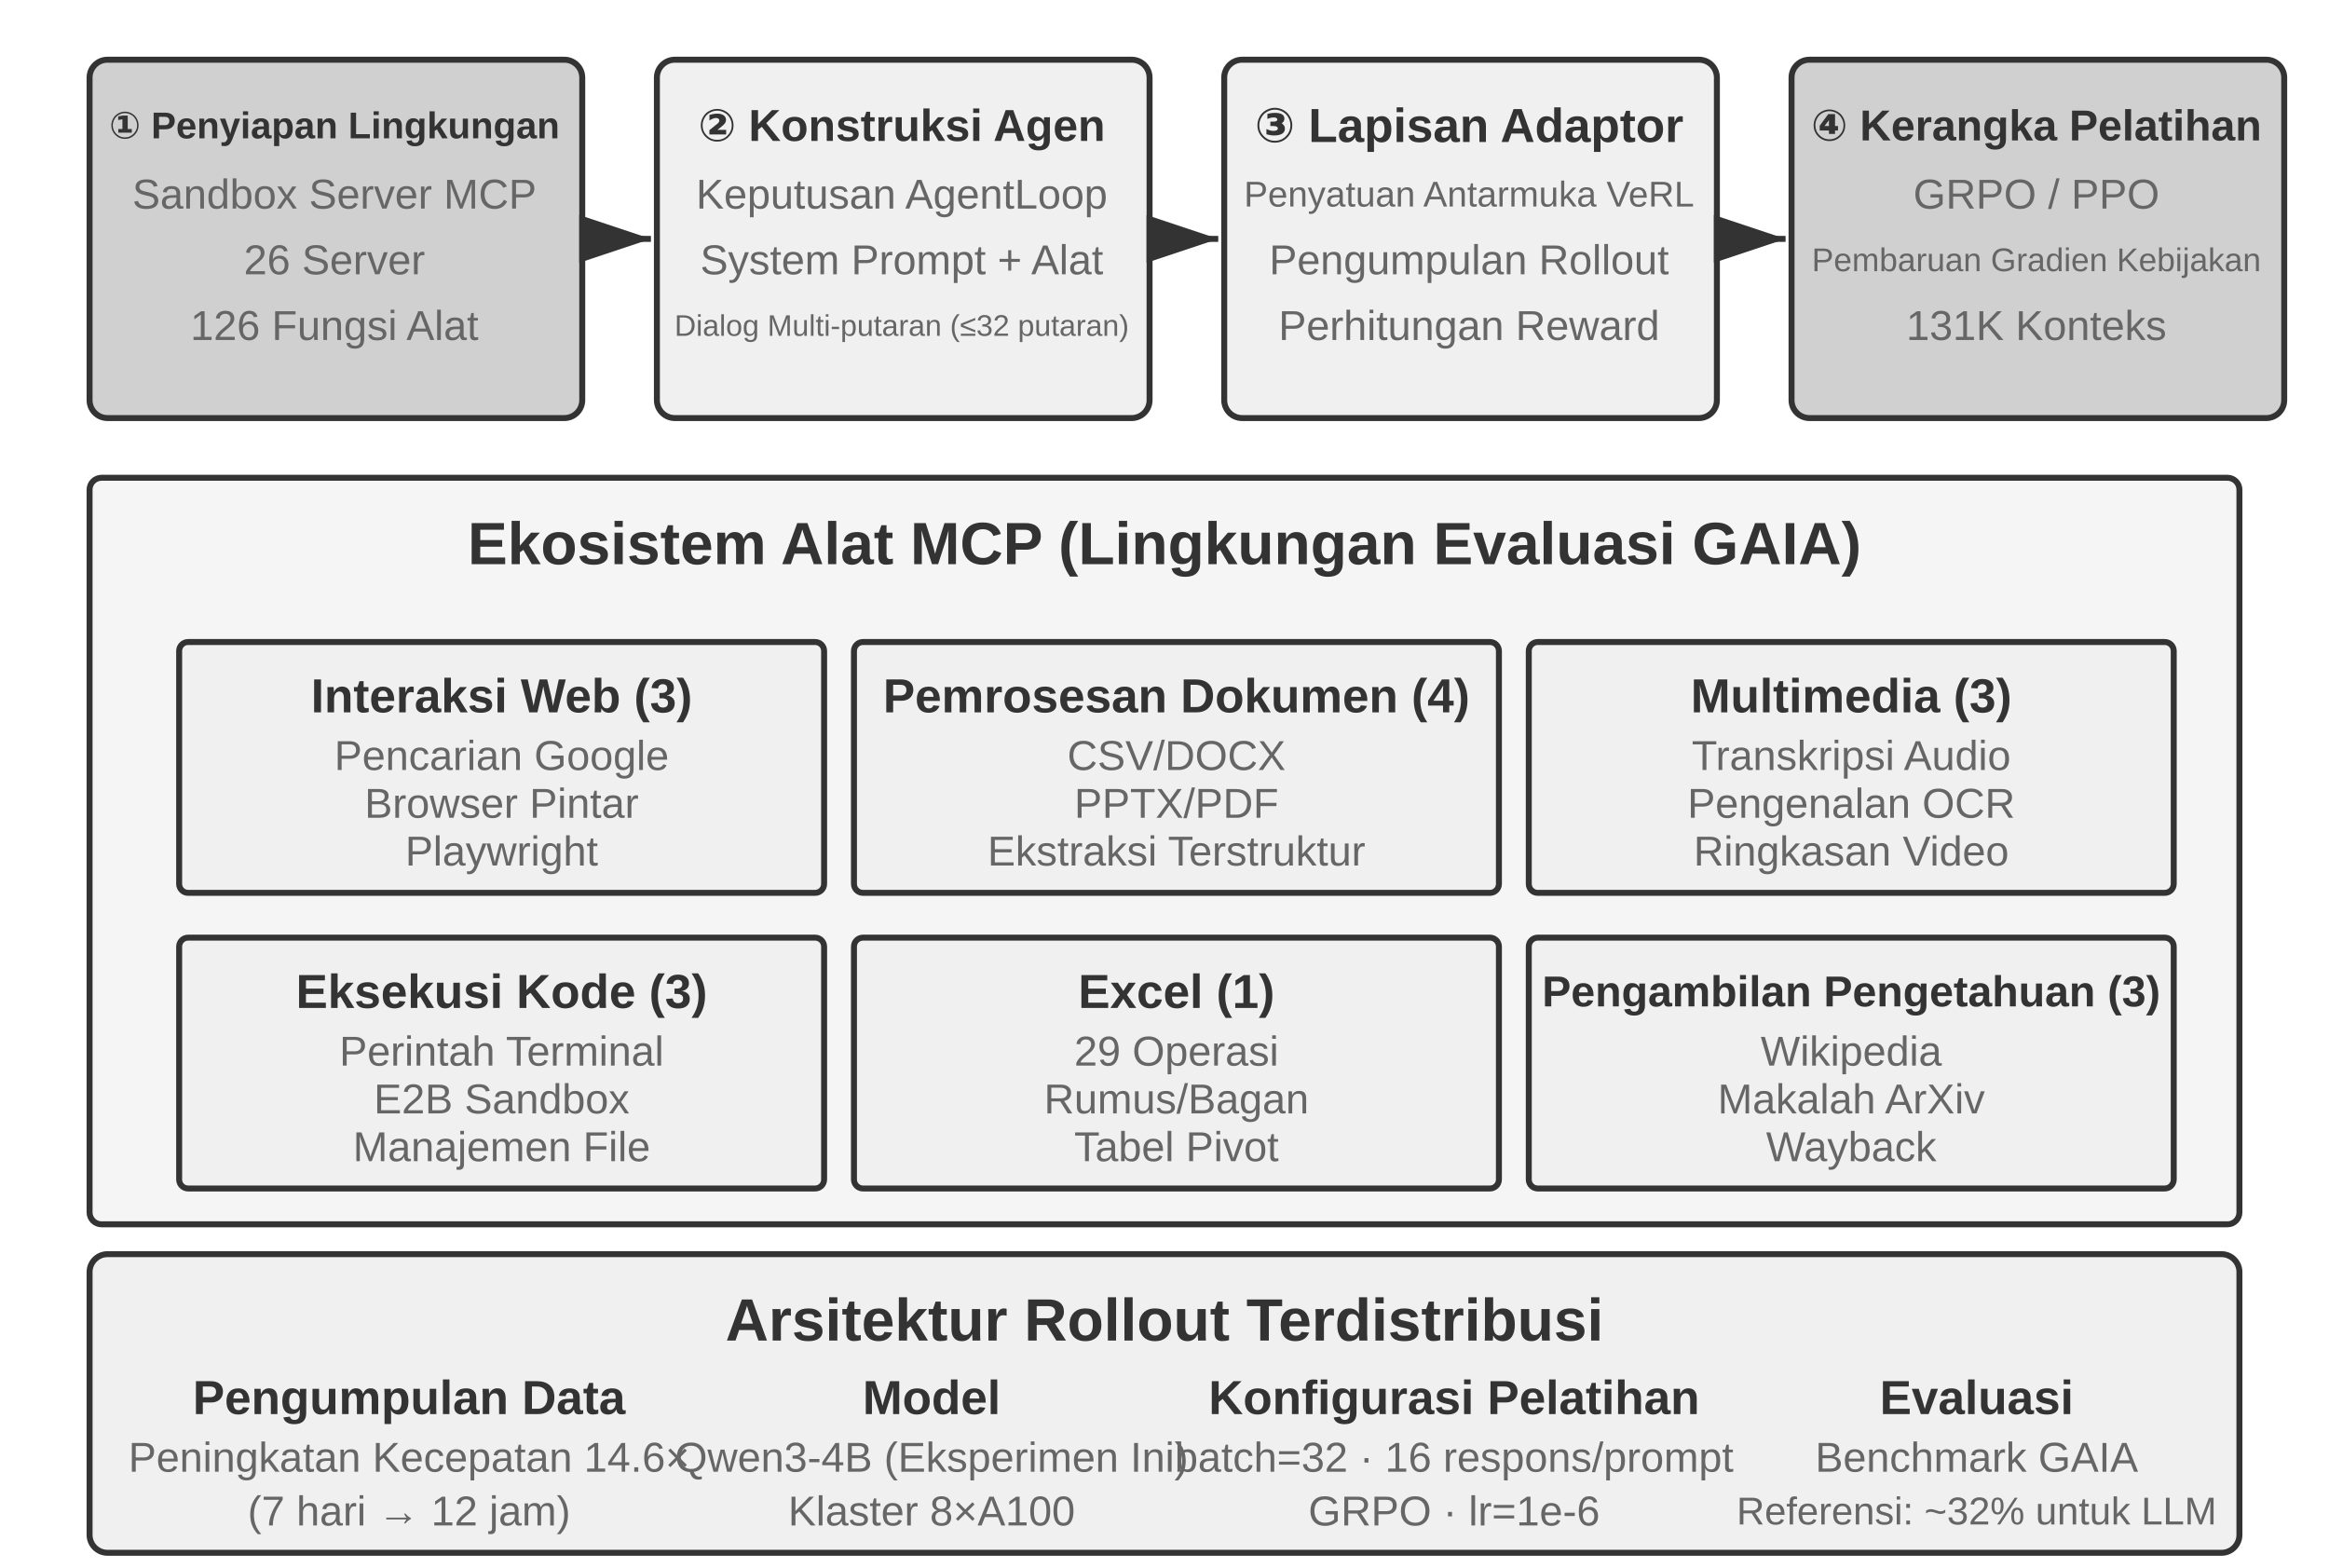
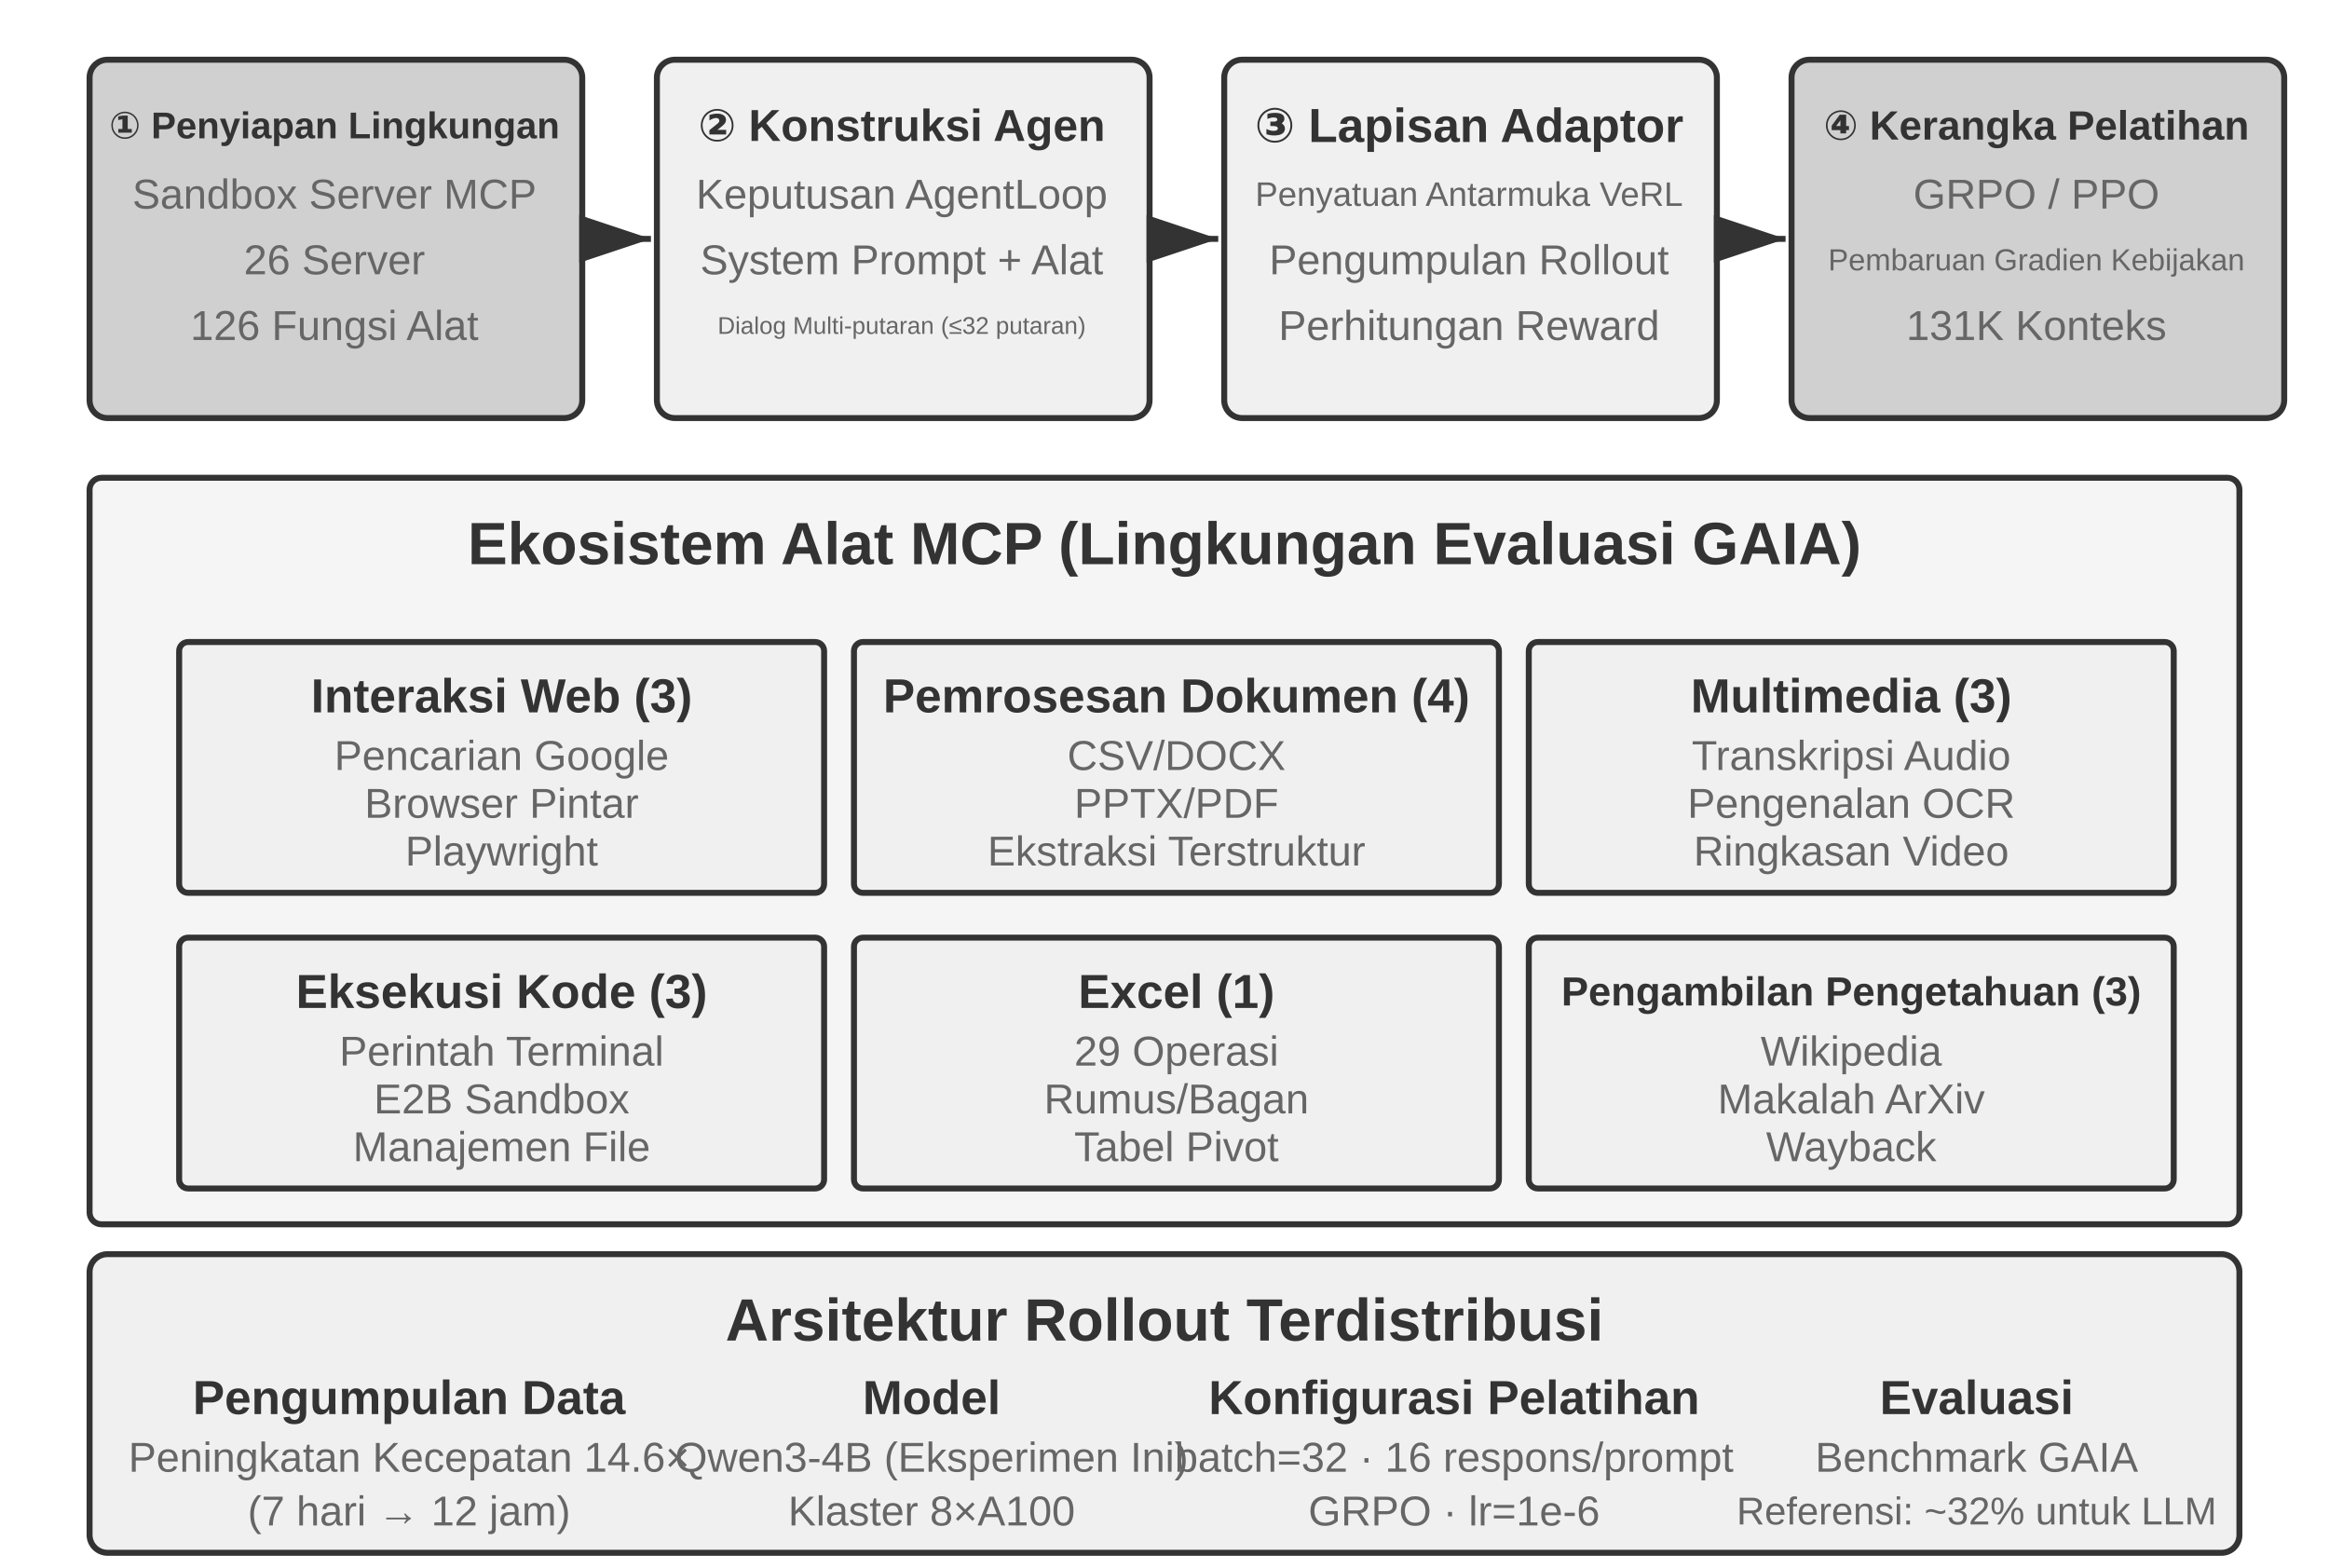
<svg xmlns="http://www.w3.org/2000/svg" viewBox="0 40 780 525" width="780" height="525" style="background:#ffffff">
  <defs>
    <marker id="ah" markerWidth="12" markerHeight="8" refX="12" refY="4" orient="auto">
      <polygon points="0 0, 12 4, 0 8" fill="#333333" />
    </marker>
    <marker id="ah-light" markerWidth="12" markerHeight="8" refX="12" refY="4" orient="auto">
      <polygon points="0 0, 12 4, 0 8" fill="#999999" />
    </marker>
  </defs>
  <rect x="30" y="60" width="165" height="120" rx="6" fill="#d0d0d0" stroke="#333333" stroke-width="2" />
  <text x="112" y="82" font-family="Arial, 'Helvetica Neue', Helvetica, 'PingFang SC', 'Microsoft YaHei', sans-serif" font-size="12.5" fill="#333333" text-anchor="middle" dominant-baseline="central" font-weight="bold">① Penyiapan Lingkungan</text>
  <text x="112" y="105" font-family="Arial, 'Helvetica Neue', Helvetica, 'PingFang SC', 'Microsoft YaHei', sans-serif" font-size="14" fill="#666666" text-anchor="middle" dominant-baseline="central" font-weight="normal">Sandbox Server MCP</text>
  <text x="112" y="127" font-family="Arial, 'Helvetica Neue', Helvetica, 'PingFang SC', 'Microsoft YaHei', sans-serif" font-size="14" fill="#666666" text-anchor="middle" dominant-baseline="central" font-weight="normal">26 Server</text>
  <text x="112" y="149" font-family="Arial, 'Helvetica Neue', Helvetica, 'PingFang SC', 'Microsoft YaHei', sans-serif" font-size="14" fill="#666666" text-anchor="middle" dominant-baseline="central" font-weight="normal">126 Fungsi Alat</text>
  <rect x="220" y="60" width="165" height="120" rx="6" fill="#f0f0f0" stroke="#333333" stroke-width="2" />
  <text x="302" y="82" font-family="Arial, 'Helvetica Neue', Helvetica, 'PingFang SC', 'Microsoft YaHei', sans-serif" font-size="15" fill="#333333" text-anchor="middle" dominant-baseline="central" font-weight="bold">② Konstruksi Agen</text>
  <text x="302" y="105" font-family="Arial, 'Helvetica Neue', Helvetica, 'PingFang SC', 'Microsoft YaHei', sans-serif" font-size="14" fill="#666666" text-anchor="middle" dominant-baseline="central" font-weight="normal">Keputusan AgentLoop</text>
  <text x="302" y="127" font-family="Arial, 'Helvetica Neue', Helvetica, 'PingFang SC', 'Microsoft YaHei', sans-serif" font-size="14" fill="#666666" text-anchor="middle" dominant-baseline="central" font-weight="normal">System Prompt + Alat</text>
-   <text x="302" y="149" font-family="Arial, 'Helvetica Neue', Helvetica, 'PingFang SC', 'Microsoft YaHei', sans-serif" font-size="10" fill="#666666" text-anchor="middle" dominant-baseline="central" font-weight="normal">Dialog Multi-putaran (≤32 putaran)</text>
+   <text x="302" y="149" font-family="Arial, 'Helvetica Neue', Helvetica, 'PingFang SC', 'Microsoft YaHei', sans-serif" font-size="8.1" fill="#666666" text-anchor="middle" dominant-baseline="central" font-weight="normal">Dialog Multi-putaran (≤32 putaran)</text>
  <rect x="410" y="60" width="165" height="120" rx="6" fill="#f0f0f0" stroke="#333333" stroke-width="2" />
  <text x="492" y="82" font-family="Arial, 'Helvetica Neue', Helvetica, 'PingFang SC', 'Microsoft YaHei', sans-serif" font-size="16" fill="#333333" text-anchor="middle" dominant-baseline="central" font-weight="bold">③ Lapisan Adaptor</text>
-   <text x="492" y="105" font-family="Arial, 'Helvetica Neue', Helvetica, 'PingFang SC', 'Microsoft YaHei', sans-serif" font-size="12" fill="#666666" text-anchor="middle" dominant-baseline="central" font-weight="normal">Penyatuan Antarmuka VeRL</text>
+   <text x="492" y="105" font-family="Arial, 'Helvetica Neue', Helvetica, 'PingFang SC', 'Microsoft YaHei', sans-serif" font-size="11.4" fill="#666666" text-anchor="middle" dominant-baseline="central" font-weight="normal">Penyatuan Antarmuka VeRL</text>
  <text x="492" y="127" font-family="Arial, 'Helvetica Neue', Helvetica, 'PingFang SC', 'Microsoft YaHei', sans-serif" font-size="14" fill="#666666" text-anchor="middle" dominant-baseline="central" font-weight="normal">Pengumpulan Rollout</text>
  <text x="492" y="149" font-family="Arial, 'Helvetica Neue', Helvetica, 'PingFang SC', 'Microsoft YaHei', sans-serif" font-size="14" fill="#666666" text-anchor="middle" dominant-baseline="central" font-weight="normal">Perhitungan Reward</text>
  <rect x="600" y="60" width="165" height="120" rx="6" fill="#d0d0d0" stroke="#333333" stroke-width="2" />
-   <text x="682" y="82" font-family="Arial, 'Helvetica Neue', Helvetica, 'PingFang SC', 'Microsoft YaHei', sans-serif" font-size="14.5" fill="#333333" text-anchor="middle" dominant-baseline="central" font-weight="bold">④ Kerangka Pelatihan</text>
+   <text x="682" y="82" font-family="Arial, 'Helvetica Neue', Helvetica, 'PingFang SC', 'Microsoft YaHei', sans-serif" font-size="13.7" fill="#333333" text-anchor="middle" dominant-baseline="central" font-weight="bold">④ Kerangka Pelatihan</text>
  <text x="682" y="105" font-family="Arial, 'Helvetica Neue', Helvetica, 'PingFang SC', 'Microsoft YaHei', sans-serif" font-size="14" fill="#666666" text-anchor="middle" dominant-baseline="central" font-weight="normal">GRPO / PPO</text>
-   <text x="682" y="127" font-family="Arial, 'Helvetica Neue', Helvetica, 'PingFang SC', 'Microsoft YaHei', sans-serif" font-size="11" fill="#666666" text-anchor="middle" dominant-baseline="central" font-weight="normal">Pembaruan Gradien Kebijakan</text>
+   <text x="682" y="127" font-family="Arial, 'Helvetica Neue', Helvetica, 'PingFang SC', 'Microsoft YaHei', sans-serif" font-size="10.2" fill="#666666" text-anchor="middle" dominant-baseline="central" font-weight="normal">Pembaruan Gradien Kebijakan</text>
  <text x="682" y="149" font-family="Arial, 'Helvetica Neue', Helvetica, 'PingFang SC', 'Microsoft YaHei', sans-serif" font-size="14" fill="#666666" text-anchor="middle" dominant-baseline="central" font-weight="normal">131K Konteks</text>
  <line x1="197" y1="120" x2="218" y2="120" stroke="#333333" stroke-width="2" marker-end="url(#ah)" />
  <line x1="387" y1="120" x2="408" y2="120" stroke="#333333" stroke-width="2" marker-end="url(#ah)" />
  <line x1="577" y1="120" x2="598" y2="120" stroke="#333333" stroke-width="2" marker-end="url(#ah)" />
  <rect x="30" y="200" width="720" height="250" rx="4" fill="#f5f5f5" stroke="#333333" stroke-width="2" />
  <text x="390" y="222" font-family="Arial, 'Helvetica Neue', Helvetica, 'PingFang SC', 'Microsoft YaHei', sans-serif" font-size="20" fill="#333333" text-anchor="middle" dominant-baseline="central" font-weight="bold">Ekosistem Alat MCP (Lingkungan Evaluasi GAIA)</text>
  <rect x="60" y="255" width="216" height="84" rx="3" fill="#f0f0f0" stroke="#333333" stroke-width="2" />
  <text x="168" y="273" font-family="Arial, 'Helvetica Neue', Helvetica, 'PingFang SC', 'Microsoft YaHei', sans-serif" font-size="16" fill="#333333" text-anchor="middle" dominant-baseline="central" font-weight="bold">Interaksi Web (3)</text>
  <text x="168" y="293" font-family="Arial, 'Helvetica Neue', Helvetica, 'PingFang SC', 'Microsoft YaHei', sans-serif" font-size="14" fill="#666666" text-anchor="middle" dominant-baseline="central" font-weight="normal">Pencarian Google</text>
  <text x="168" y="309" font-family="Arial, 'Helvetica Neue', Helvetica, 'PingFang SC', 'Microsoft YaHei', sans-serif" font-size="14" fill="#666666" text-anchor="middle" dominant-baseline="central" font-weight="normal">Browser Pintar</text>
  <text x="168" y="325" font-family="Arial, 'Helvetica Neue', Helvetica, 'PingFang SC', 'Microsoft YaHei', sans-serif" font-size="14" fill="#666666" text-anchor="middle" dominant-baseline="central" font-weight="normal">Playwright</text>
  <rect x="286" y="255" width="216" height="84" rx="3" fill="#f0f0f0" stroke="#333333" stroke-width="2" />
  <text x="394" y="273" font-family="Arial, 'Helvetica Neue', Helvetica, 'PingFang SC', 'Microsoft YaHei', sans-serif" font-size="16" fill="#333333" text-anchor="middle" dominant-baseline="central" font-weight="bold">Pemrosesan Dokumen (4)</text>
  <text x="394" y="293" font-family="Arial, 'Helvetica Neue', Helvetica, 'PingFang SC', 'Microsoft YaHei', sans-serif" font-size="14" fill="#666666" text-anchor="middle" dominant-baseline="central" font-weight="normal">CSV/DOCX</text>
  <text x="394" y="309" font-family="Arial, 'Helvetica Neue', Helvetica, 'PingFang SC', 'Microsoft YaHei', sans-serif" font-size="14" fill="#666666" text-anchor="middle" dominant-baseline="central" font-weight="normal">PPTX/PDF</text>
  <text x="394" y="325" font-family="Arial, 'Helvetica Neue', Helvetica, 'PingFang SC', 'Microsoft YaHei', sans-serif" font-size="14" fill="#666666" text-anchor="middle" dominant-baseline="central" font-weight="normal">Ekstraksi Terstruktur</text>
  <rect x="512" y="255" width="216" height="84" rx="3" fill="#f0f0f0" stroke="#333333" stroke-width="2" />
  <text x="620" y="273" font-family="Arial, 'Helvetica Neue', Helvetica, 'PingFang SC', 'Microsoft YaHei', sans-serif" font-size="16" fill="#333333" text-anchor="middle" dominant-baseline="central" font-weight="bold">Multimedia (3)</text>
  <text x="620" y="293" font-family="Arial, 'Helvetica Neue', Helvetica, 'PingFang SC', 'Microsoft YaHei', sans-serif" font-size="14" fill="#666666" text-anchor="middle" dominant-baseline="central" font-weight="normal">Transkripsi Audio</text>
  <text x="620" y="309" font-family="Arial, 'Helvetica Neue', Helvetica, 'PingFang SC', 'Microsoft YaHei', sans-serif" font-size="14" fill="#666666" text-anchor="middle" dominant-baseline="central" font-weight="normal">Pengenalan OCR</text>
  <text x="620" y="325" font-family="Arial, 'Helvetica Neue', Helvetica, 'PingFang SC', 'Microsoft YaHei', sans-serif" font-size="14" fill="#666666" text-anchor="middle" dominant-baseline="central" font-weight="normal">Ringkasan Video</text>
  <rect x="60" y="354" width="216" height="84" rx="3" fill="#f0f0f0" stroke="#333333" stroke-width="2" />
  <text x="168" y="372" font-family="Arial, 'Helvetica Neue', Helvetica, 'PingFang SC', 'Microsoft YaHei', sans-serif" font-size="16" fill="#333333" text-anchor="middle" dominant-baseline="central" font-weight="bold">Eksekusi Kode (3)</text>
  <text x="168" y="392" font-family="Arial, 'Helvetica Neue', Helvetica, 'PingFang SC', 'Microsoft YaHei', sans-serif" font-size="14" fill="#666666" text-anchor="middle" dominant-baseline="central" font-weight="normal">Perintah Terminal</text>
  <text x="168" y="408" font-family="Arial, 'Helvetica Neue', Helvetica, 'PingFang SC', 'Microsoft YaHei', sans-serif" font-size="14" fill="#666666" text-anchor="middle" dominant-baseline="central" font-weight="normal">E2B Sandbox</text>
  <text x="168" y="424" font-family="Arial, 'Helvetica Neue', Helvetica, 'PingFang SC', 'Microsoft YaHei', sans-serif" font-size="14" fill="#666666" text-anchor="middle" dominant-baseline="central" font-weight="normal">Manajemen File</text>
  <rect x="286" y="354" width="216" height="84" rx="3" fill="#f0f0f0" stroke="#333333" stroke-width="2" />
  <text x="394" y="372" font-family="Arial, 'Helvetica Neue', Helvetica, 'PingFang SC', 'Microsoft YaHei', sans-serif" font-size="16" fill="#333333" text-anchor="middle" dominant-baseline="central" font-weight="bold">Excel (1)</text>
  <text x="394" y="392" font-family="Arial, 'Helvetica Neue', Helvetica, 'PingFang SC', 'Microsoft YaHei', sans-serif" font-size="14" fill="#666666" text-anchor="middle" dominant-baseline="central" font-weight="normal">29 Operasi</text>
  <text x="394" y="408" font-family="Arial, 'Helvetica Neue', Helvetica, 'PingFang SC', 'Microsoft YaHei', sans-serif" font-size="14" fill="#666666" text-anchor="middle" dominant-baseline="central" font-weight="normal">Rumus/Bagan</text>
  <text x="394" y="424" font-family="Arial, 'Helvetica Neue', Helvetica, 'PingFang SC', 'Microsoft YaHei', sans-serif" font-size="14" fill="#666666" text-anchor="middle" dominant-baseline="central" font-weight="normal">Tabel Pivot</text>
  <rect x="512" y="354" width="216" height="84" rx="3" fill="#f0f0f0" stroke="#333333" stroke-width="2" />
-   <text x="620" y="372" font-family="Arial, 'Helvetica Neue', Helvetica, 'PingFang SC', 'Microsoft YaHei', sans-serif" font-size="14.5" fill="#333333" text-anchor="middle" dominant-baseline="central" font-weight="bold">Pengambilan Pengetahuan (3)</text>
+   <text x="620" y="372" font-family="Arial, 'Helvetica Neue', Helvetica, 'PingFang SC', 'Microsoft YaHei', sans-serif" font-size="13.6" fill="#333333" text-anchor="middle" dominant-baseline="central" font-weight="bold">Pengambilan Pengetahuan (3)</text>
  <text x="620" y="392" font-family="Arial, 'Helvetica Neue', Helvetica, 'PingFang SC', 'Microsoft YaHei', sans-serif" font-size="14" fill="#666666" text-anchor="middle" dominant-baseline="central" font-weight="normal">Wikipedia</text>
  <text x="620" y="408" font-family="Arial, 'Helvetica Neue', Helvetica, 'PingFang SC', 'Microsoft YaHei', sans-serif" font-size="14" fill="#666666" text-anchor="middle" dominant-baseline="central" font-weight="normal">Makalah ArXiv</text>
  <text x="620" y="424" font-family="Arial, 'Helvetica Neue', Helvetica, 'PingFang SC', 'Microsoft YaHei', sans-serif" font-size="14" fill="#666666" text-anchor="middle" dominant-baseline="central" font-weight="normal">Wayback</text>
  <rect x="30" y="460" width="720" height="100" rx="6" fill="#f0f0f0" stroke="#333333" stroke-width="2" />
  <text x="390" y="482" font-family="Arial, 'Helvetica Neue', Helvetica, 'PingFang SC', 'Microsoft YaHei', sans-serif" font-size="20" fill="#333333" text-anchor="middle" dominant-baseline="central" font-weight="bold">Arsitektur Rollout Terdistribusi</text>
  <text x="137" y="508" font-family="Arial, 'Helvetica Neue', Helvetica, 'PingFang SC', 'Microsoft YaHei', sans-serif" font-size="16" fill="#333333" text-anchor="middle" dominant-baseline="central" font-weight="bold">Pengumpulan Data</text>
  <text x="137" y="528" font-family="Arial, 'Helvetica Neue', Helvetica, 'PingFang SC', 'Microsoft YaHei', sans-serif" font-size="14" fill="#666666" text-anchor="middle" dominant-baseline="central" font-weight="normal">Peningkatan Kecepatan 14.6×</text>
  <text x="137" y="546" font-family="Arial, 'Helvetica Neue', Helvetica, 'PingFang SC', 'Microsoft YaHei', sans-serif" font-size="14" fill="#666666" text-anchor="middle" dominant-baseline="central" font-weight="normal">(7 hari → 12 jam)</text>
  <text x="312" y="508" font-family="Arial, 'Helvetica Neue', Helvetica, 'PingFang SC', 'Microsoft YaHei', sans-serif" font-size="16" fill="#333333" text-anchor="middle" dominant-baseline="central" font-weight="bold">Model</text>
  <text x="312" y="528" font-family="Arial, 'Helvetica Neue', Helvetica, 'PingFang SC', 'Microsoft YaHei', sans-serif" font-size="14" fill="#666666" text-anchor="middle" dominant-baseline="central" font-weight="normal">Qwen3-4B (Eksperimen Ini)</text>
  <text x="312" y="546" font-family="Arial, 'Helvetica Neue', Helvetica, 'PingFang SC', 'Microsoft YaHei', sans-serif" font-size="14" fill="#666666" text-anchor="middle" dominant-baseline="central" font-weight="normal">Klaster 8×A100</text>
  <text x="487" y="508" font-family="Arial, 'Helvetica Neue', Helvetica, 'PingFang SC', 'Microsoft YaHei', sans-serif" font-size="16" fill="#333333" text-anchor="middle" dominant-baseline="central" font-weight="bold">Konfigurasi Pelatihan</text>
  <text x="487" y="528" font-family="Arial, 'Helvetica Neue', Helvetica, 'PingFang SC', 'Microsoft YaHei', sans-serif" font-size="14" fill="#666666" text-anchor="middle" dominant-baseline="central" font-weight="normal">batch=32 · 16 respons/prompt</text>
  <text x="487" y="546" font-family="Arial, 'Helvetica Neue', Helvetica, 'PingFang SC', 'Microsoft YaHei', sans-serif" font-size="14" fill="#666666" text-anchor="middle" dominant-baseline="central" font-weight="normal">GRPO · lr=1e-6</text>
  <text x="662" y="508" font-family="Arial, 'Helvetica Neue', Helvetica, 'PingFang SC', 'Microsoft YaHei', sans-serif" font-size="16" fill="#333333" text-anchor="middle" dominant-baseline="central" font-weight="bold">Evaluasi</text>
  <text x="662" y="528" font-family="Arial, 'Helvetica Neue', Helvetica, 'PingFang SC', 'Microsoft YaHei', sans-serif" font-size="14" fill="#666666" text-anchor="middle" dominant-baseline="central" font-weight="normal">Benchmark GAIA</text>
  <text x="662" y="546" font-family="Arial, 'Helvetica Neue', Helvetica, 'PingFang SC', 'Microsoft YaHei', sans-serif" font-size="13" fill="#666666" text-anchor="middle" dominant-baseline="central" font-weight="normal">Referensi: ~32% untuk LLM</text>
</svg>
